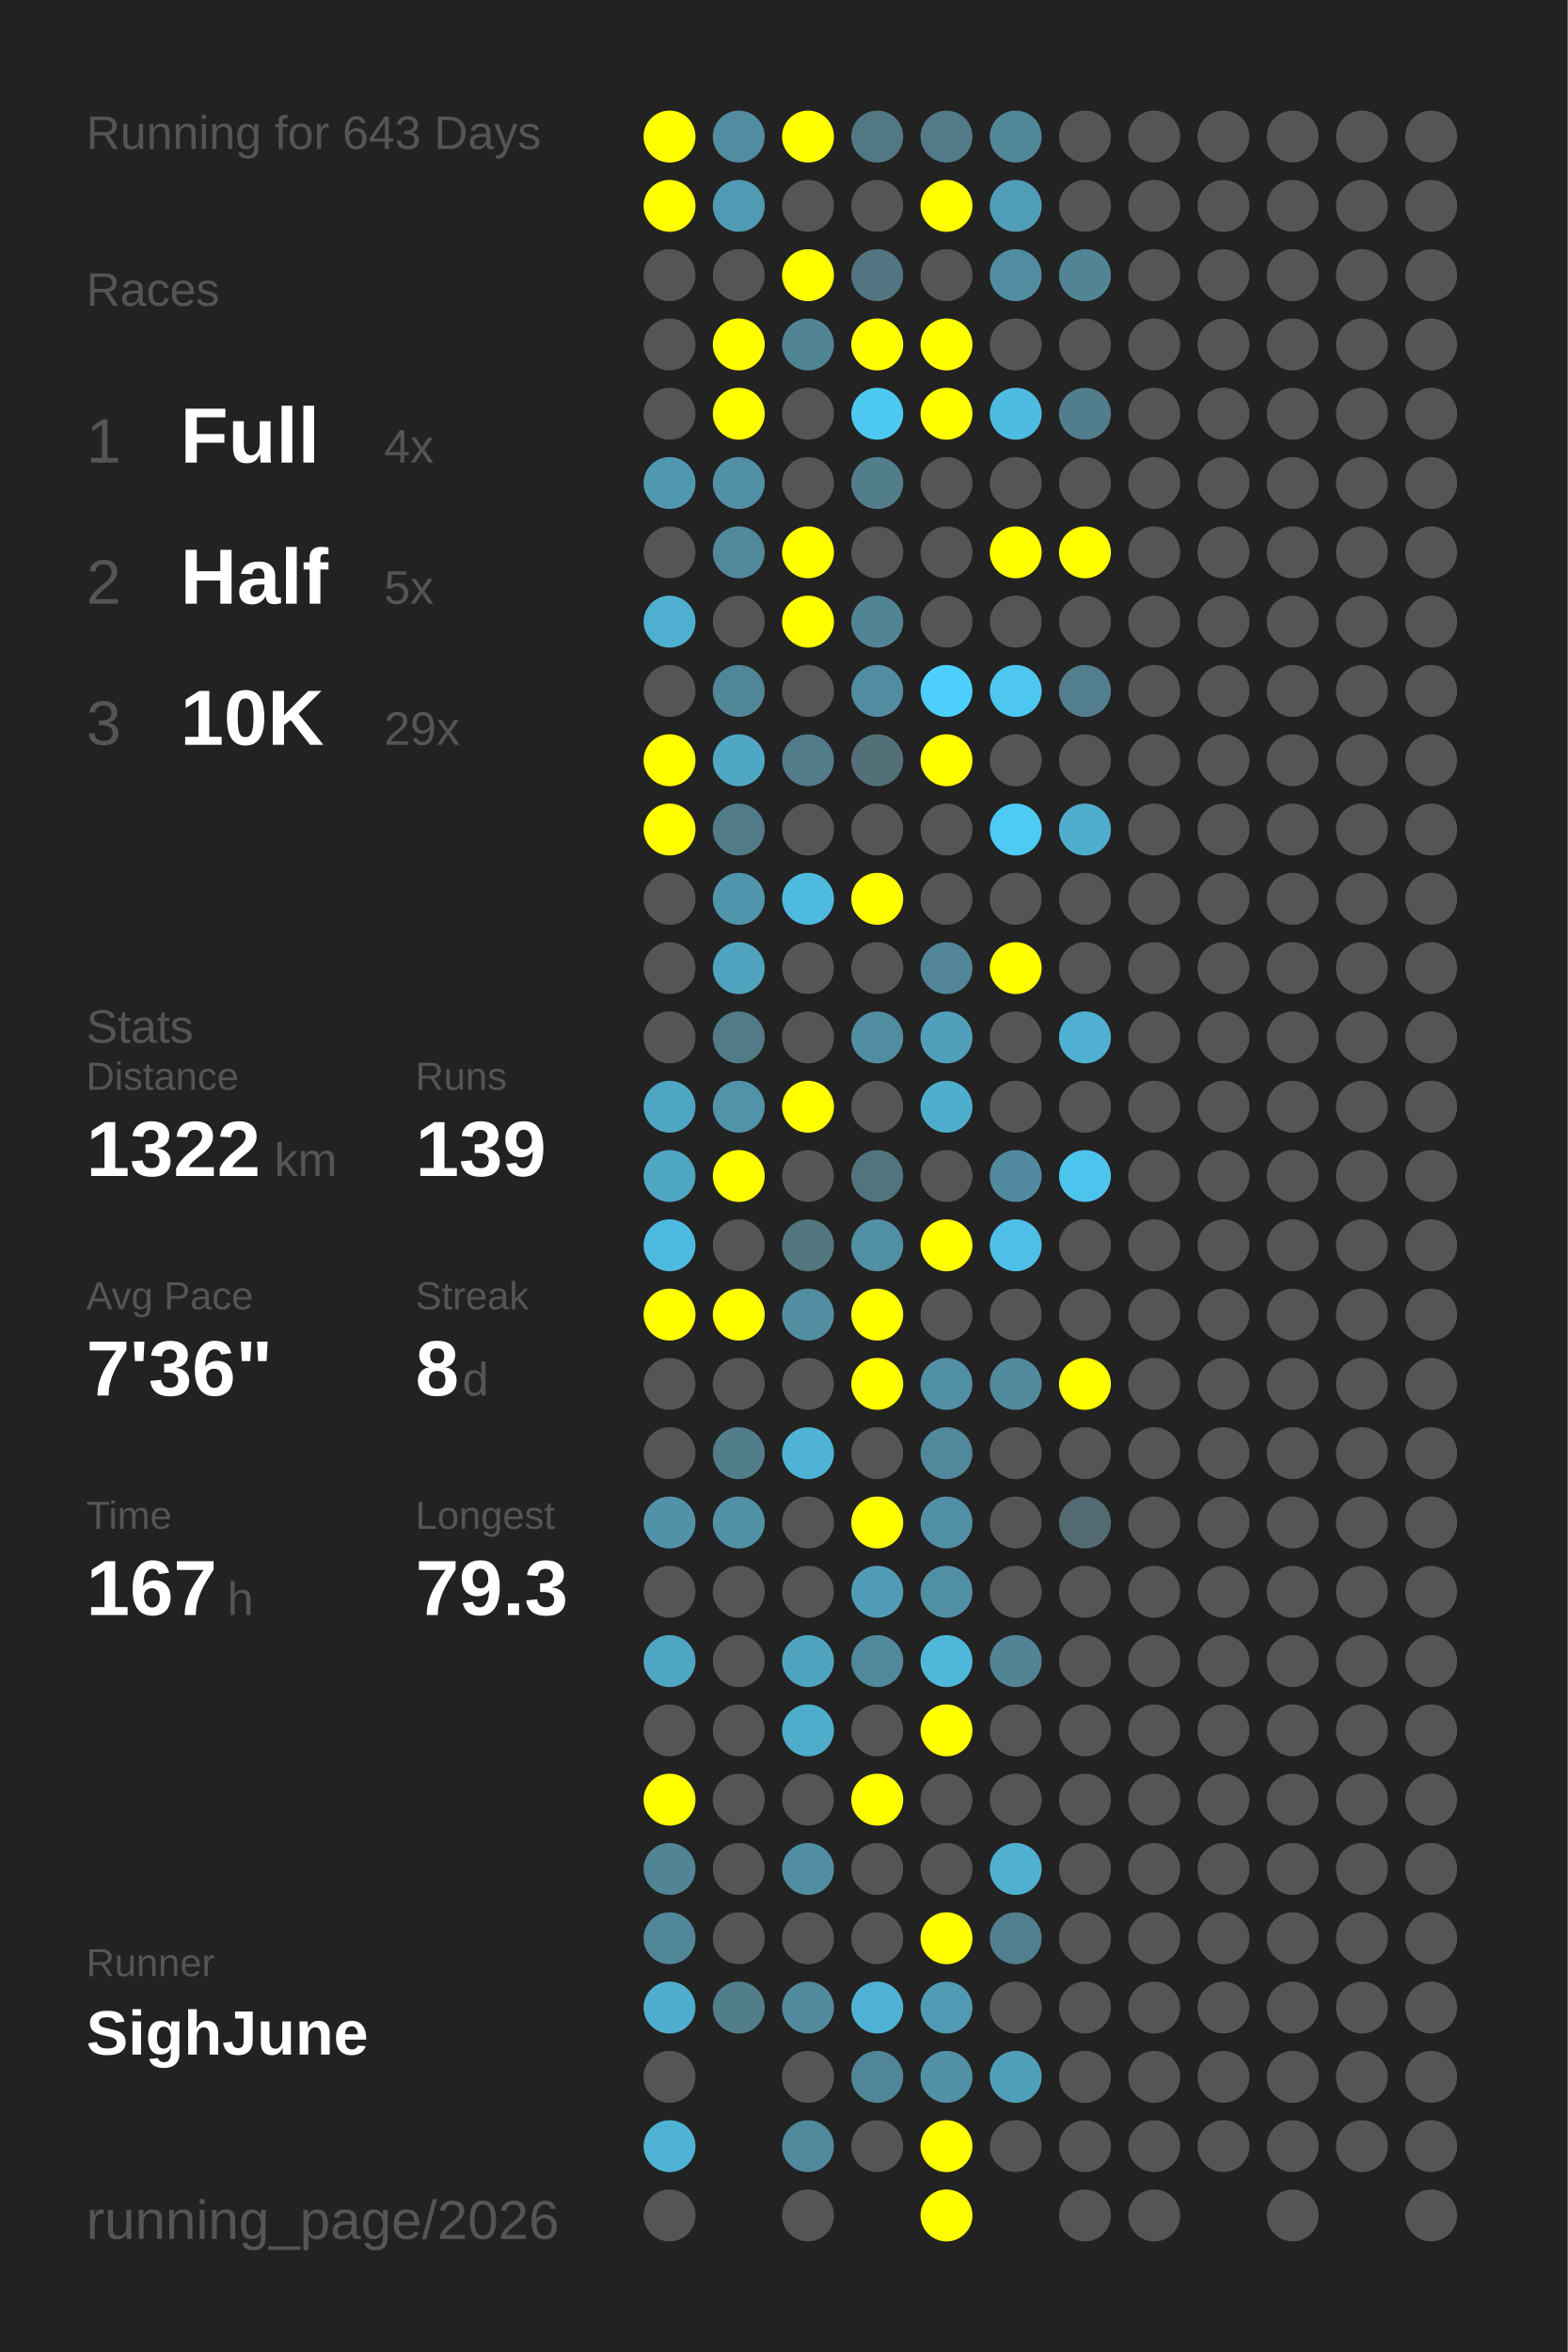
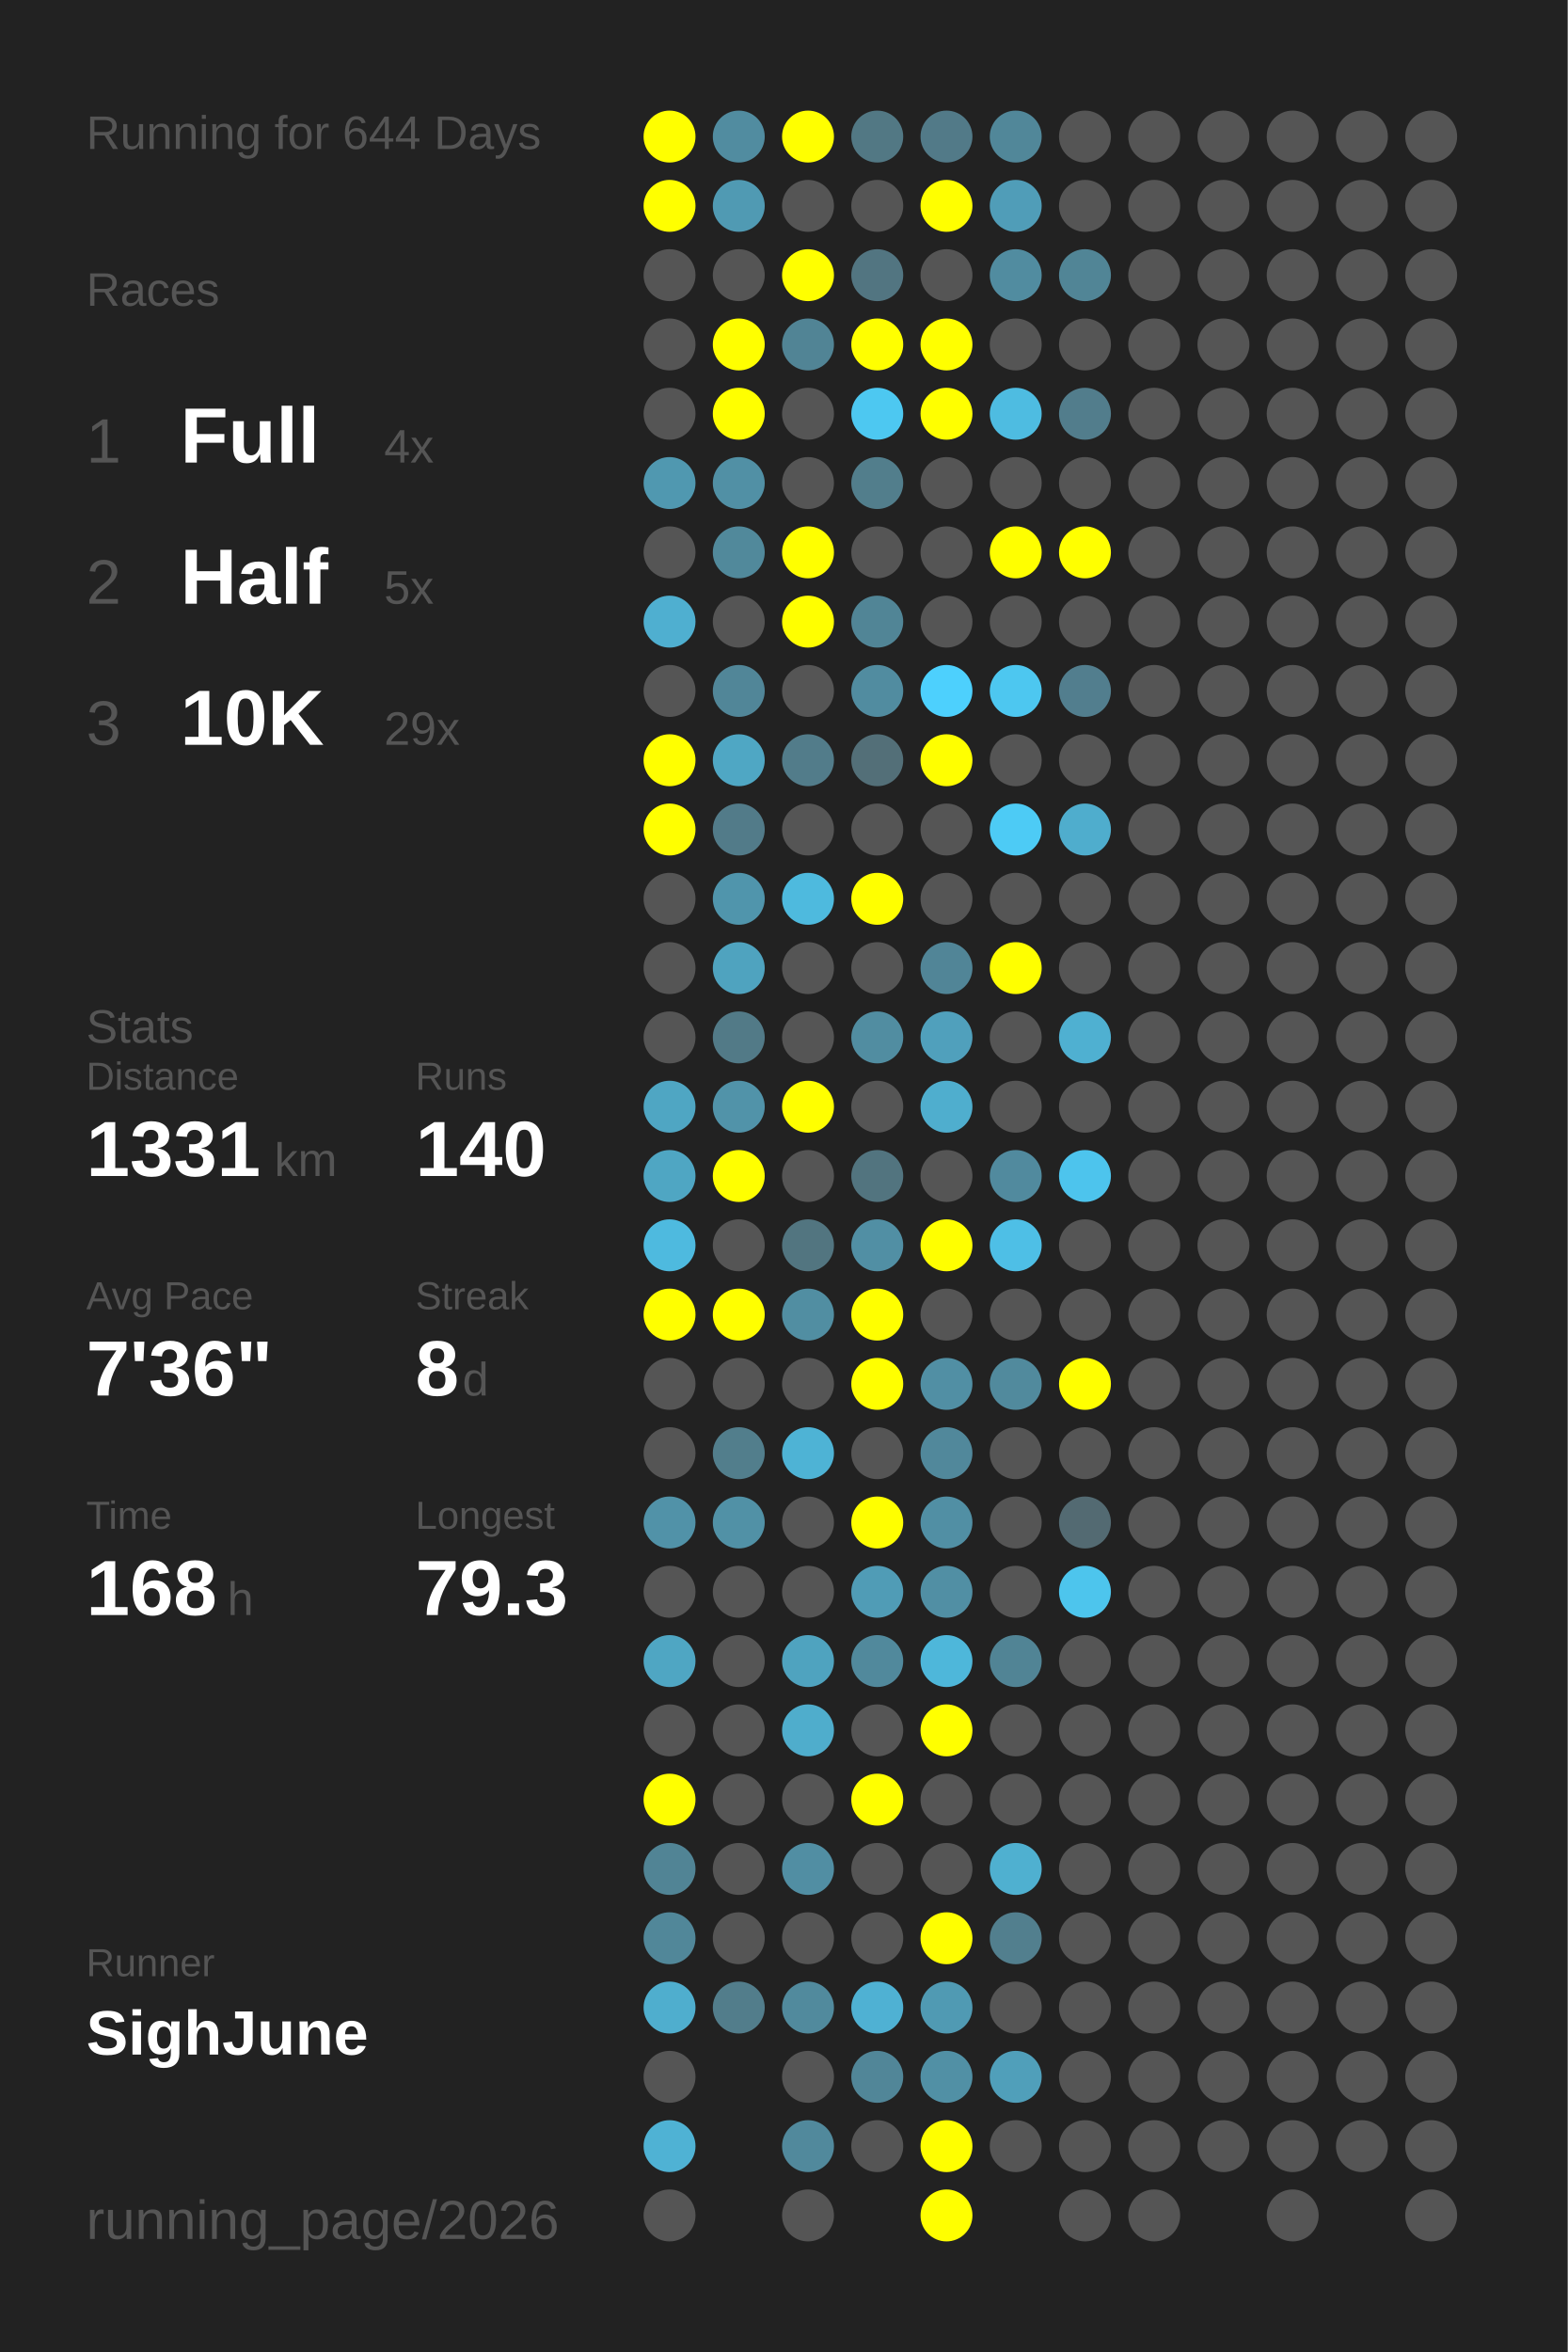
<svg xmlns="http://www.w3.org/2000/svg" baseProfile="full" height="300mm" version="1.1" viewBox="0,0,200,300" width="200mm">
  <defs />
  <rect fill="#222222" height="300" width="200" x="0" y="0" />
-   <text fill="#555555" style="font-size:6px; font-family:Arial;" x="11" y="19">Running for 643 Days</text>
+   <text fill="#555555" style="font-size:6px; font-family:Arial;" x="11" y="19">Running for 644 Days</text>
  <text fill="#555555" style="font-size:6px; font-family:Arial;" x="11" y="39">Races</text>
  <text fill="#555555" style="font-size:8px; font-family:Arial;" x="11" y="59">1</text>
  <text fill="#FFFFFF" style="font-size:10px; font-family:Arial; font-weight:bold;" x="23" y="59">Full</text>
  <text fill="#555555" style="font-size:6px; font-family:Arial;" x="49" y="59">4x</text>
  <text fill="#555555" style="font-size:8px; font-family:Arial;" x="11" y="77">2</text>
  <text fill="#FFFFFF" style="font-size:10px; font-family:Arial; font-weight:bold;" x="23" y="77">Half</text>
  <text fill="#555555" style="font-size:6px; font-family:Arial;" x="49" y="77">5x</text>
  <text fill="#555555" style="font-size:8px; font-family:Arial;" x="11" y="95">3</text>
  <text fill="#FFFFFF" style="font-size:10px; font-family:Arial; font-weight:bold;" x="23" y="95">10K</text>
  <text fill="#555555" style="font-size:6px; font-family:Arial;" x="49" y="95">29x</text>
  <text fill="#555555" style="font-size:6px; font-family:Arial;" x="11" y="133">Stats</text>
  <text fill="#555555" style="font-size:5px; font-family:Arial;" x="11" y="139">Distance</text>
-   <text fill="#FFFFFF" style="font-size:10px; font-family:Arial; font-weight:bold;" x="11" y="150">1322</text>
+   <text fill="#FFFFFF" style="font-size:10px; font-family:Arial; font-weight:bold;" x="11" y="150">1331</text>
  <text fill="#555555" style="font-size:6px; font-family:Arial;" x="35" y="150">km</text>
  <text fill="#555555" style="font-size:5px; font-family:Arial;" x="53" y="139">Runs</text>
-   <text fill="#FFFFFF" style="font-size:10px; font-family:Arial; font-weight:bold;" x="53" y="150">139</text>
+   <text fill="#FFFFFF" style="font-size:10px; font-family:Arial; font-weight:bold;" x="53" y="150">140</text>
  <text fill="#555555" style="font-size:5px; font-family:Arial;" x="11" y="167">Avg Pace</text>
  <text fill="#FFFFFF" style="font-size:10px; font-family:Arial; font-weight:bold;" x="11" y="178">7'36"</text>
  <text fill="#555555" style="font-size:5px; font-family:Arial;" x="53" y="167">Streak</text>
  <text fill="#FFFFFF" style="font-size:10px; font-family:Arial; font-weight:bold;" x="53" y="178">8</text>
  <text fill="#555555" style="font-size:6px; font-family:Arial;" x="59" y="178">d</text>
  <text fill="#555555" style="font-size:5px; font-family:Arial;" x="11" y="195">Time</text>
-   <text fill="#FFFFFF" style="font-size:10px; font-family:Arial; font-weight:bold;" x="11" y="206">167</text>
+   <text fill="#FFFFFF" style="font-size:10px; font-family:Arial; font-weight:bold;" x="11" y="206">168</text>
  <text fill="#555555" style="font-size:6px; font-family:Arial;" x="29" y="206">h</text>
  <text fill="#555555" style="font-size:5px; font-family:Arial;" x="53" y="195">Longest</text>
  <text fill="#FFFFFF" style="font-size:10px; font-family:Arial; font-weight:bold;" x="53" y="206">79.3</text>
  <text fill="#555555" style="font-size:5px; font-family:Arial;" x="11" y="252.065">Runner</text>
  <text fill="#FFFFFF" style="font-size:8px; font-family:Arial; font-weight:bold;" x="11" y="262.065">SighJune</text>
  <text fill="#555555" style="font-size:7px; font-family:Arial;" x="11" y="285.581">running_page/2026</text>
  <circle cx="85.417" cy="17.419" fill="#FFFF00" r="3.312" />
  <circle cx="85.417" cy="26.258" fill="#FFFF00" r="3.312" />
  <circle cx="85.417" cy="35.097" fill="#555555" r="3.312" />
  <circle cx="85.417" cy="43.935" fill="#555555" r="3.312" />
  <circle cx="85.417" cy="52.774" fill="#555555" r="3.312" />
  <circle cx="85.417" cy="61.613" fill="#5098b0" r="3.312" />
  <circle cx="85.417" cy="70.452" fill="#555555" r="3.312" />
  <circle cx="85.417" cy="79.29" fill="#4fafd0" r="3.312" />
  <circle cx="85.417" cy="88.129" fill="#555555" r="3.312" />
  <circle cx="85.417" cy="96.968" fill="#FFFF00" r="3.312" />
  <circle cx="85.417" cy="105.806" fill="#FFFF00" r="3.312" />
  <circle cx="85.417" cy="114.645" fill="#555555" r="3.312" />
  <circle cx="85.417" cy="123.484" fill="#555555" r="3.312" />
  <circle cx="85.417" cy="132.323" fill="#555555" r="3.312" />
  <circle cx="85.417" cy="141.161" fill="#4fa6c3" r="3.312" />
  <circle cx="85.417" cy="150" fill="#4fa6c3" r="3.312" />
  <circle cx="85.417" cy="158.839" fill="#4ebadf" r="3.312" />
  <circle cx="85.417" cy="167.677" fill="#FFFF00" r="3.312" />
  <circle cx="85.417" cy="176.516" fill="#555555" r="3.312" />
  <circle cx="85.417" cy="185.355" fill="#555555" r="3.312" />
  <circle cx="85.417" cy="194.194" fill="#5192a8" r="3.312" />
  <circle cx="85.417" cy="203.032" fill="#555555" r="3.312" />
  <circle cx="85.417" cy="211.871" fill="#4fa6c3" r="3.312" />
  <circle cx="85.417" cy="220.71" fill="#555555" r="3.312" />
  <circle cx="85.417" cy="229.548" fill="#FFFF00" r="3.312" />
  <circle cx="85.417" cy="238.387" fill="#518495" r="3.312" />
  <circle cx="85.417" cy="247.226" fill="#518799" r="3.312" />
  <circle cx="85.417" cy="256.065" fill="#4faece" r="3.312" />
  <circle cx="85.417" cy="264.903" fill="#555555" r="3.312" />
  <circle cx="85.417" cy="273.742" fill="#4fb2d4" r="3.312" />
  <circle cx="85.417" cy="282.581" fill="#555555" r="3.312" />
  <circle cx="94.25" cy="17.419" fill="#518ca0" r="3.312" />
  <circle cx="94.25" cy="26.258" fill="#509ab3" r="3.312" />
  <circle cx="94.25" cy="35.097" fill="#555555" r="3.312" />
  <circle cx="94.25" cy="43.935" fill="#FFFF00" r="3.312" />
  <circle cx="94.25" cy="52.774" fill="#FFFF00" r="3.312" />
  <circle cx="94.25" cy="61.613" fill="#5190a5" r="3.312" />
  <circle cx="94.25" cy="70.452" fill="#51899b" r="3.312" />
  <circle cx="94.25" cy="79.29" fill="#555555" r="3.312" />
  <circle cx="94.25" cy="88.129" fill="#518698" r="3.312" />
  <circle cx="94.25" cy="96.968" fill="#4fa7c4" r="3.312" />
  <circle cx="94.25" cy="105.806" fill="#527b89" r="3.312" />
  <circle cx="94.25" cy="114.645" fill="#5095ac" r="3.312" />
  <circle cx="94.25" cy="123.484" fill="#4fa3bf" r="3.312" />
  <circle cx="94.25" cy="132.323" fill="#527a87" r="3.312" />
  <circle cx="94.25" cy="141.161" fill="#5193a9" r="3.312" />
  <circle cx="94.25" cy="150" fill="#FFFF00" r="3.312" />
  <circle cx="94.25" cy="158.839" fill="#555555" r="3.312" />
  <circle cx="94.25" cy="167.677" fill="#FFFF00" r="3.312" />
  <circle cx="94.25" cy="176.516" fill="#555555" r="3.312" />
  <circle cx="94.25" cy="185.355" fill="#527e8c" r="3.312" />
  <circle cx="94.25" cy="194.194" fill="#5191a6" r="3.312" />
  <circle cx="94.25" cy="203.032" fill="#555555" r="3.312" />
  <circle cx="94.25" cy="211.871" fill="#555555" r="3.312" />
  <circle cx="94.25" cy="220.71" fill="#555555" r="3.312" />
  <circle cx="94.25" cy="229.548" fill="#555555" r="3.312" />
  <circle cx="94.25" cy="238.387" fill="#555555" r="3.312" />
  <circle cx="94.25" cy="247.226" fill="#555555" r="3.312" />
  <circle cx="94.25" cy="256.065" fill="#527d8b" r="3.312" />
  <circle cx="103.083" cy="17.419" fill="#FFFF00" r="3.312" />
  <circle cx="103.083" cy="26.258" fill="#555555" r="3.312" />
  <circle cx="103.083" cy="35.097" fill="#FFFF00" r="3.312" />
  <circle cx="103.083" cy="43.935" fill="#518495" r="3.312" />
  <circle cx="103.083" cy="52.774" fill="#555555" r="3.312" />
  <circle cx="103.083" cy="61.613" fill="#555555" r="3.312" />
  <circle cx="103.083" cy="70.452" fill="#FFFF00" r="3.312" />
  <circle cx="103.083" cy="79.29" fill="#FFFF00" r="3.312" />
  <circle cx="103.083" cy="88.129" fill="#555555" r="3.312" />
  <circle cx="103.083" cy="96.968" fill="#527c8a" r="3.312" />
  <circle cx="103.083" cy="105.806" fill="#555555" r="3.312" />
  <circle cx="103.083" cy="114.645" fill="#4ebade" r="3.312" />
  <circle cx="103.083" cy="123.484" fill="#555555" r="3.312" />
  <circle cx="103.083" cy="132.323" fill="#555555" r="3.312" />
  <circle cx="103.083" cy="141.161" fill="#FFFF00" r="3.312" />
  <circle cx="103.083" cy="150" fill="#555555" r="3.312" />
  <circle cx="103.083" cy="158.839" fill="#527580" r="3.312" />
  <circle cx="103.083" cy="167.677" fill="#518ea2" r="3.312" />
  <circle cx="103.083" cy="176.516" fill="#555555" r="3.312" />
  <circle cx="103.083" cy="185.355" fill="#4eb3d5" r="3.312" />
  <circle cx="103.083" cy="194.194" fill="#555555" r="3.312" />
  <circle cx="103.083" cy="203.032" fill="#555555" r="3.312" />
  <circle cx="103.083" cy="211.871" fill="#4fa3bf" r="3.312" />
  <circle cx="103.083" cy="220.71" fill="#4fadcc" r="3.312" />
  <circle cx="103.083" cy="229.548" fill="#555555" r="3.312" />
  <circle cx="103.083" cy="238.387" fill="#518ea3" r="3.312" />
  <circle cx="103.083" cy="247.226" fill="#555555" r="3.312" />
  <circle cx="103.083" cy="256.065" fill="#518a9d" r="3.312" />
  <circle cx="103.083" cy="264.903" fill="#555555" r="3.312" />
  <circle cx="103.083" cy="273.742" fill="#51899c" r="3.312" />
  <circle cx="103.083" cy="282.581" fill="#555555" r="3.312" />
  <circle cx="111.917" cy="17.419" fill="#527884" r="3.312" />
  <circle cx="111.917" cy="26.258" fill="#555555" r="3.312" />
  <circle cx="111.917" cy="35.097" fill="#527581" r="3.312" />
  <circle cx="111.917" cy="43.935" fill="#FFFF00" r="3.312" />
  <circle cx="111.917" cy="52.774" fill="#4dc8f1" r="3.312" />
  <circle cx="111.917" cy="61.613" fill="#527e8c" r="3.312" />
  <circle cx="111.917" cy="70.452" fill="#555555" r="3.312" />
  <circle cx="111.917" cy="79.29" fill="#518596" r="3.312" />
  <circle cx="111.917" cy="88.129" fill="#518ca0" r="3.312" />
  <circle cx="111.917" cy="96.968" fill="#536f78" r="3.312" />
  <circle cx="111.917" cy="105.806" fill="#555555" r="3.312" />
  <circle cx="111.917" cy="114.645" fill="#FFFF00" r="3.312" />
  <circle cx="111.917" cy="123.484" fill="#555555" r="3.312" />
  <circle cx="111.917" cy="132.323" fill="#518da1" r="3.312" />
  <circle cx="111.917" cy="141.161" fill="#555555" r="3.312" />
  <circle cx="111.917" cy="150" fill="#52747f" r="3.312" />
  <circle cx="111.917" cy="158.839" fill="#518fa4" r="3.312" />
  <circle cx="111.917" cy="167.677" fill="#FFFF00" r="3.312" />
  <circle cx="111.917" cy="176.516" fill="#FFFF00" r="3.312" />
  <circle cx="111.917" cy="185.355" fill="#555555" r="3.312" />
  <circle cx="111.917" cy="194.194" fill="#FFFF00" r="3.312" />
  <circle cx="111.917" cy="203.032" fill="#509cb6" r="3.312" />
  <circle cx="111.917" cy="211.871" fill="#51899c" r="3.312" />
  <circle cx="111.917" cy="220.71" fill="#555555" r="3.312" />
  <circle cx="111.917" cy="229.548" fill="#FFFF00" r="3.312" />
  <circle cx="111.917" cy="238.387" fill="#555555" r="3.312" />
  <circle cx="111.917" cy="247.226" fill="#555555" r="3.312" />
  <circle cx="111.917" cy="256.065" fill="#4fb1d3" r="3.312" />
  <circle cx="111.917" cy="264.903" fill="#518698" r="3.312" />
  <circle cx="111.917" cy="273.742" fill="#555555" r="3.312" />
  <circle cx="120.75" cy="17.419" fill="#527a88" r="3.312" />
  <circle cx="120.75" cy="26.258" fill="#FFFF00" r="3.312" />
  <circle cx="120.75" cy="35.097" fill="#555555" r="3.312" />
  <circle cx="120.75" cy="43.935" fill="#FFFF00" r="3.312" />
  <circle cx="120.75" cy="52.774" fill="#FFFF00" r="3.312" />
  <circle cx="120.75" cy="61.613" fill="#555555" r="3.312" />
  <circle cx="120.75" cy="70.452" fill="#555555" r="3.312" />
  <circle cx="120.75" cy="79.29" fill="#555555" r="3.312" />
  <circle cx="120.75" cy="88.129" fill="#4dd0fd" r="3.312" />
  <circle cx="120.75" cy="96.968" fill="#FFFF00" r="3.312" />
  <circle cx="120.75" cy="105.806" fill="#555555" r="3.312" />
  <circle cx="120.75" cy="114.645" fill="#555555" r="3.312" />
  <circle cx="120.75" cy="123.484" fill="#518597" r="3.312" />
  <circle cx="120.75" cy="132.323" fill="#50a0bc" r="3.312" />
  <circle cx="120.75" cy="141.161" fill="#4faece" r="3.312" />
  <circle cx="120.75" cy="150" fill="#555555" r="3.312" />
  <circle cx="120.75" cy="158.839" fill="#FFFF00" r="3.312" />
  <circle cx="120.75" cy="167.677" fill="#555555" r="3.312" />
  <circle cx="120.75" cy="176.516" fill="#518fa4" r="3.312" />
  <circle cx="120.75" cy="185.355" fill="#51889b" r="3.312" />
  <circle cx="120.75" cy="194.194" fill="#518fa4" r="3.312" />
  <circle cx="120.75" cy="203.032" fill="#518fa4" r="3.312" />
  <circle cx="120.75" cy="211.871" fill="#4eb7da" r="3.312" />
  <circle cx="120.75" cy="220.71" fill="#FFFF00" r="3.312" />
  <circle cx="120.75" cy="229.548" fill="#555555" r="3.312" />
  <circle cx="120.75" cy="238.387" fill="#555555" r="3.312" />
  <circle cx="120.75" cy="247.226" fill="#FFFF00" r="3.312" />
  <circle cx="120.75" cy="256.065" fill="#509ab3" r="3.312" />
  <circle cx="120.75" cy="264.903" fill="#5190a5" r="3.312" />
  <circle cx="120.75" cy="273.742" fill="#FFFF00" r="3.312" />
  <circle cx="120.75" cy="282.581" fill="#FFFF00" r="3.312" />
  <circle cx="129.583" cy="17.419" fill="#518799" r="3.312" />
  <circle cx="129.583" cy="26.258" fill="#509db8" r="3.312" />
  <circle cx="129.583" cy="35.097" fill="#518ca0" r="3.312" />
  <circle cx="129.583" cy="43.935" fill="#555555" r="3.312" />
  <circle cx="129.583" cy="52.774" fill="#4ebce1" r="3.312" />
  <circle cx="129.583" cy="61.613" fill="#555555" r="3.312" />
  <circle cx="129.583" cy="70.452" fill="#FFFF00" r="3.312" />
  <circle cx="129.583" cy="79.29" fill="#555555" r="3.312" />
  <circle cx="129.583" cy="88.129" fill="#4dc7f0" r="3.312" />
  <circle cx="129.583" cy="96.968" fill="#555555" r="3.312" />
  <circle cx="129.583" cy="105.806" fill="#4dcbf5" r="3.312" />
  <circle cx="129.583" cy="114.645" fill="#555555" r="3.312" />
  <circle cx="129.583" cy="123.484" fill="#FFFF00" r="3.312" />
  <circle cx="129.583" cy="132.323" fill="#555555" r="3.312" />
  <circle cx="129.583" cy="141.161" fill="#555555" r="3.312" />
  <circle cx="129.583" cy="150" fill="#518a9e" r="3.312" />
  <circle cx="129.583" cy="158.839" fill="#4ebfe6" r="3.312" />
  <circle cx="129.583" cy="167.677" fill="#555555" r="3.312" />
  <circle cx="129.583" cy="176.516" fill="#518a9d" r="3.312" />
  <circle cx="129.583" cy="185.355" fill="#555555" r="3.312" />
  <circle cx="129.583" cy="194.194" fill="#555555" r="3.312" />
  <circle cx="129.583" cy="203.032" fill="#555555" r="3.312" />
  <circle cx="129.583" cy="211.871" fill="#518495" r="3.312" />
  <circle cx="129.583" cy="220.71" fill="#555555" r="3.312" />
  <circle cx="129.583" cy="229.548" fill="#555555" r="3.312" />
  <circle cx="129.583" cy="238.387" fill="#4fb0d0" r="3.312" />
  <circle cx="129.583" cy="247.226" fill="#527f8e" r="3.312" />
  <circle cx="129.583" cy="256.065" fill="#555555" r="3.312" />
  <circle cx="129.583" cy="264.903" fill="#509fba" r="3.312" />
  <circle cx="129.583" cy="273.742" fill="#555555" r="3.312" />
  <circle cx="138.417" cy="17.419" fill="#555555" r="3.312" />
  <circle cx="138.417" cy="26.258" fill="#555555" r="3.312" />
  <circle cx="138.417" cy="35.097" fill="#518596" r="3.312" />
  <circle cx="138.417" cy="43.935" fill="#555555" r="3.312" />
  <circle cx="138.417" cy="52.774" fill="#527d8c" r="3.312" />
  <circle cx="138.417" cy="61.613" fill="#555555" r="3.312" />
  <circle cx="138.417" cy="70.452" fill="#FFFF00" r="3.312" />
  <circle cx="138.417" cy="79.29" fill="#555555" r="3.312" />
  <circle cx="138.417" cy="88.129" fill="#527e8e" r="3.312" />
  <circle cx="138.417" cy="96.968" fill="#555555" r="3.312" />
  <circle cx="138.417" cy="105.806" fill="#4fadcd" r="3.312" />
  <circle cx="138.417" cy="114.645" fill="#555555" r="3.312" />
  <circle cx="138.417" cy="123.484" fill="#555555" r="3.312" />
  <circle cx="138.417" cy="132.323" fill="#4fb0d1" r="3.312" />
  <circle cx="138.417" cy="141.161" fill="#555555" r="3.312" />
  <circle cx="138.417" cy="150" fill="#4dc4ed" r="3.312" />
  <circle cx="138.417" cy="158.839" fill="#555555" r="3.312" />
  <circle cx="138.417" cy="167.677" fill="#555555" r="3.312" />
  <circle cx="138.417" cy="176.516" fill="#FFFF00" r="3.312" />
  <circle cx="138.417" cy="185.355" fill="#555555" r="3.312" />
  <circle cx="138.417" cy="194.194" fill="#536a72" r="3.312" />
-   <circle cx="138.417" cy="203.032" fill="#555555" r="3.312" />
+   <circle cx="138.417" cy="203.032" fill="#4dc5ed" r="3.312" />
  <circle cx="138.417" cy="211.871" fill="#555555" r="3.312" />
  <circle cx="138.417" cy="220.71" fill="#555555" r="3.312" />
  <circle cx="138.417" cy="229.548" fill="#555555" r="3.312" />
  <circle cx="138.417" cy="238.387" fill="#555555" r="3.312" />
  <circle cx="138.417" cy="247.226" fill="#555555" r="3.312" />
  <circle cx="138.417" cy="256.065" fill="#555555" r="3.312" />
  <circle cx="138.417" cy="264.903" fill="#555555" r="3.312" />
  <circle cx="138.417" cy="273.742" fill="#555555" r="3.312" />
  <circle cx="138.417" cy="282.581" fill="#555555" r="3.312" />
  <circle cx="147.25" cy="17.419" fill="#555555" r="3.312" />
  <circle cx="147.25" cy="26.258" fill="#555555" r="3.312" />
  <circle cx="147.25" cy="35.097" fill="#555555" r="3.312" />
  <circle cx="147.25" cy="43.935" fill="#555555" r="3.312" />
  <circle cx="147.25" cy="52.774" fill="#555555" r="3.312" />
  <circle cx="147.25" cy="61.613" fill="#555555" r="3.312" />
  <circle cx="147.25" cy="70.452" fill="#555555" r="3.312" />
  <circle cx="147.25" cy="79.29" fill="#555555" r="3.312" />
  <circle cx="147.25" cy="88.129" fill="#555555" r="3.312" />
  <circle cx="147.25" cy="96.968" fill="#555555" r="3.312" />
  <circle cx="147.25" cy="105.806" fill="#555555" r="3.312" />
  <circle cx="147.25" cy="114.645" fill="#555555" r="3.312" />
  <circle cx="147.25" cy="123.484" fill="#555555" r="3.312" />
  <circle cx="147.25" cy="132.323" fill="#555555" r="3.312" />
  <circle cx="147.25" cy="141.161" fill="#555555" r="3.312" />
  <circle cx="147.25" cy="150" fill="#555555" r="3.312" />
  <circle cx="147.25" cy="158.839" fill="#555555" r="3.312" />
  <circle cx="147.25" cy="167.677" fill="#555555" r="3.312" />
  <circle cx="147.25" cy="176.516" fill="#555555" r="3.312" />
  <circle cx="147.25" cy="185.355" fill="#555555" r="3.312" />
  <circle cx="147.25" cy="194.194" fill="#555555" r="3.312" />
  <circle cx="147.25" cy="203.032" fill="#555555" r="3.312" />
  <circle cx="147.25" cy="211.871" fill="#555555" r="3.312" />
  <circle cx="147.25" cy="220.71" fill="#555555" r="3.312" />
  <circle cx="147.25" cy="229.548" fill="#555555" r="3.312" />
  <circle cx="147.25" cy="238.387" fill="#555555" r="3.312" />
  <circle cx="147.25" cy="247.226" fill="#555555" r="3.312" />
  <circle cx="147.25" cy="256.065" fill="#555555" r="3.312" />
  <circle cx="147.25" cy="264.903" fill="#555555" r="3.312" />
  <circle cx="147.25" cy="273.742" fill="#555555" r="3.312" />
  <circle cx="147.25" cy="282.581" fill="#555555" r="3.312" />
  <circle cx="156.083" cy="17.419" fill="#555555" r="3.312" />
  <circle cx="156.083" cy="26.258" fill="#555555" r="3.312" />
  <circle cx="156.083" cy="35.097" fill="#555555" r="3.312" />
  <circle cx="156.083" cy="43.935" fill="#555555" r="3.312" />
  <circle cx="156.083" cy="52.774" fill="#555555" r="3.312" />
  <circle cx="156.083" cy="61.613" fill="#555555" r="3.312" />
  <circle cx="156.083" cy="70.452" fill="#555555" r="3.312" />
  <circle cx="156.083" cy="79.29" fill="#555555" r="3.312" />
  <circle cx="156.083" cy="88.129" fill="#555555" r="3.312" />
  <circle cx="156.083" cy="96.968" fill="#555555" r="3.312" />
  <circle cx="156.083" cy="105.806" fill="#555555" r="3.312" />
  <circle cx="156.083" cy="114.645" fill="#555555" r="3.312" />
  <circle cx="156.083" cy="123.484" fill="#555555" r="3.312" />
  <circle cx="156.083" cy="132.323" fill="#555555" r="3.312" />
  <circle cx="156.083" cy="141.161" fill="#555555" r="3.312" />
  <circle cx="156.083" cy="150" fill="#555555" r="3.312" />
  <circle cx="156.083" cy="158.839" fill="#555555" r="3.312" />
  <circle cx="156.083" cy="167.677" fill="#555555" r="3.312" />
  <circle cx="156.083" cy="176.516" fill="#555555" r="3.312" />
  <circle cx="156.083" cy="185.355" fill="#555555" r="3.312" />
  <circle cx="156.083" cy="194.194" fill="#555555" r="3.312" />
  <circle cx="156.083" cy="203.032" fill="#555555" r="3.312" />
  <circle cx="156.083" cy="211.871" fill="#555555" r="3.312" />
  <circle cx="156.083" cy="220.71" fill="#555555" r="3.312" />
  <circle cx="156.083" cy="229.548" fill="#555555" r="3.312" />
  <circle cx="156.083" cy="238.387" fill="#555555" r="3.312" />
  <circle cx="156.083" cy="247.226" fill="#555555" r="3.312" />
  <circle cx="156.083" cy="256.065" fill="#555555" r="3.312" />
  <circle cx="156.083" cy="264.903" fill="#555555" r="3.312" />
  <circle cx="156.083" cy="273.742" fill="#555555" r="3.312" />
  <circle cx="164.917" cy="17.419" fill="#555555" r="3.312" />
  <circle cx="164.917" cy="26.258" fill="#555555" r="3.312" />
  <circle cx="164.917" cy="35.097" fill="#555555" r="3.312" />
  <circle cx="164.917" cy="43.935" fill="#555555" r="3.312" />
  <circle cx="164.917" cy="52.774" fill="#555555" r="3.312" />
  <circle cx="164.917" cy="61.613" fill="#555555" r="3.312" />
  <circle cx="164.917" cy="70.452" fill="#555555" r="3.312" />
  <circle cx="164.917" cy="79.29" fill="#555555" r="3.312" />
  <circle cx="164.917" cy="88.129" fill="#555555" r="3.312" />
  <circle cx="164.917" cy="96.968" fill="#555555" r="3.312" />
  <circle cx="164.917" cy="105.806" fill="#555555" r="3.312" />
  <circle cx="164.917" cy="114.645" fill="#555555" r="3.312" />
  <circle cx="164.917" cy="123.484" fill="#555555" r="3.312" />
  <circle cx="164.917" cy="132.323" fill="#555555" r="3.312" />
  <circle cx="164.917" cy="141.161" fill="#555555" r="3.312" />
  <circle cx="164.917" cy="150" fill="#555555" r="3.312" />
  <circle cx="164.917" cy="158.839" fill="#555555" r="3.312" />
  <circle cx="164.917" cy="167.677" fill="#555555" r="3.312" />
  <circle cx="164.917" cy="176.516" fill="#555555" r="3.312" />
  <circle cx="164.917" cy="185.355" fill="#555555" r="3.312" />
  <circle cx="164.917" cy="194.194" fill="#555555" r="3.312" />
  <circle cx="164.917" cy="203.032" fill="#555555" r="3.312" />
  <circle cx="164.917" cy="211.871" fill="#555555" r="3.312" />
  <circle cx="164.917" cy="220.71" fill="#555555" r="3.312" />
  <circle cx="164.917" cy="229.548" fill="#555555" r="3.312" />
  <circle cx="164.917" cy="238.387" fill="#555555" r="3.312" />
  <circle cx="164.917" cy="247.226" fill="#555555" r="3.312" />
  <circle cx="164.917" cy="256.065" fill="#555555" r="3.312" />
  <circle cx="164.917" cy="264.903" fill="#555555" r="3.312" />
  <circle cx="164.917" cy="273.742" fill="#555555" r="3.312" />
  <circle cx="164.917" cy="282.581" fill="#555555" r="3.312" />
  <circle cx="173.75" cy="17.419" fill="#555555" r="3.312" />
  <circle cx="173.75" cy="26.258" fill="#555555" r="3.312" />
  <circle cx="173.75" cy="35.097" fill="#555555" r="3.312" />
  <circle cx="173.75" cy="43.935" fill="#555555" r="3.312" />
  <circle cx="173.75" cy="52.774" fill="#555555" r="3.312" />
  <circle cx="173.75" cy="61.613" fill="#555555" r="3.312" />
  <circle cx="173.75" cy="70.452" fill="#555555" r="3.312" />
  <circle cx="173.75" cy="79.29" fill="#555555" r="3.312" />
  <circle cx="173.75" cy="88.129" fill="#555555" r="3.312" />
  <circle cx="173.75" cy="96.968" fill="#555555" r="3.312" />
  <circle cx="173.75" cy="105.806" fill="#555555" r="3.312" />
  <circle cx="173.75" cy="114.645" fill="#555555" r="3.312" />
  <circle cx="173.75" cy="123.484" fill="#555555" r="3.312" />
  <circle cx="173.75" cy="132.323" fill="#555555" r="3.312" />
  <circle cx="173.75" cy="141.161" fill="#555555" r="3.312" />
  <circle cx="173.75" cy="150" fill="#555555" r="3.312" />
  <circle cx="173.75" cy="158.839" fill="#555555" r="3.312" />
  <circle cx="173.75" cy="167.677" fill="#555555" r="3.312" />
  <circle cx="173.75" cy="176.516" fill="#555555" r="3.312" />
  <circle cx="173.75" cy="185.355" fill="#555555" r="3.312" />
  <circle cx="173.75" cy="194.194" fill="#555555" r="3.312" />
  <circle cx="173.75" cy="203.032" fill="#555555" r="3.312" />
  <circle cx="173.75" cy="211.871" fill="#555555" r="3.312" />
  <circle cx="173.75" cy="220.71" fill="#555555" r="3.312" />
  <circle cx="173.75" cy="229.548" fill="#555555" r="3.312" />
  <circle cx="173.75" cy="238.387" fill="#555555" r="3.312" />
  <circle cx="173.75" cy="247.226" fill="#555555" r="3.312" />
  <circle cx="173.75" cy="256.065" fill="#555555" r="3.312" />
  <circle cx="173.75" cy="264.903" fill="#555555" r="3.312" />
  <circle cx="173.75" cy="273.742" fill="#555555" r="3.312" />
  <circle cx="182.583" cy="17.419" fill="#555555" r="3.312" />
  <circle cx="182.583" cy="26.258" fill="#555555" r="3.312" />
  <circle cx="182.583" cy="35.097" fill="#555555" r="3.312" />
  <circle cx="182.583" cy="43.935" fill="#555555" r="3.312" />
  <circle cx="182.583" cy="52.774" fill="#555555" r="3.312" />
  <circle cx="182.583" cy="61.613" fill="#555555" r="3.312" />
  <circle cx="182.583" cy="70.452" fill="#555555" r="3.312" />
  <circle cx="182.583" cy="79.29" fill="#555555" r="3.312" />
  <circle cx="182.583" cy="88.129" fill="#555555" r="3.312" />
  <circle cx="182.583" cy="96.968" fill="#555555" r="3.312" />
  <circle cx="182.583" cy="105.806" fill="#555555" r="3.312" />
  <circle cx="182.583" cy="114.645" fill="#555555" r="3.312" />
  <circle cx="182.583" cy="123.484" fill="#555555" r="3.312" />
  <circle cx="182.583" cy="132.323" fill="#555555" r="3.312" />
  <circle cx="182.583" cy="141.161" fill="#555555" r="3.312" />
  <circle cx="182.583" cy="150" fill="#555555" r="3.312" />
  <circle cx="182.583" cy="158.839" fill="#555555" r="3.312" />
  <circle cx="182.583" cy="167.677" fill="#555555" r="3.312" />
  <circle cx="182.583" cy="176.516" fill="#555555" r="3.312" />
  <circle cx="182.583" cy="185.355" fill="#555555" r="3.312" />
  <circle cx="182.583" cy="194.194" fill="#555555" r="3.312" />
  <circle cx="182.583" cy="203.032" fill="#555555" r="3.312" />
  <circle cx="182.583" cy="211.871" fill="#555555" r="3.312" />
  <circle cx="182.583" cy="220.71" fill="#555555" r="3.312" />
  <circle cx="182.583" cy="229.548" fill="#555555" r="3.312" />
  <circle cx="182.583" cy="238.387" fill="#555555" r="3.312" />
  <circle cx="182.583" cy="247.226" fill="#555555" r="3.312" />
  <circle cx="182.583" cy="256.065" fill="#555555" r="3.312" />
  <circle cx="182.583" cy="264.903" fill="#555555" r="3.312" />
  <circle cx="182.583" cy="273.742" fill="#555555" r="3.312" />
  <circle cx="182.583" cy="282.581" fill="#555555" r="3.312" />
</svg>
